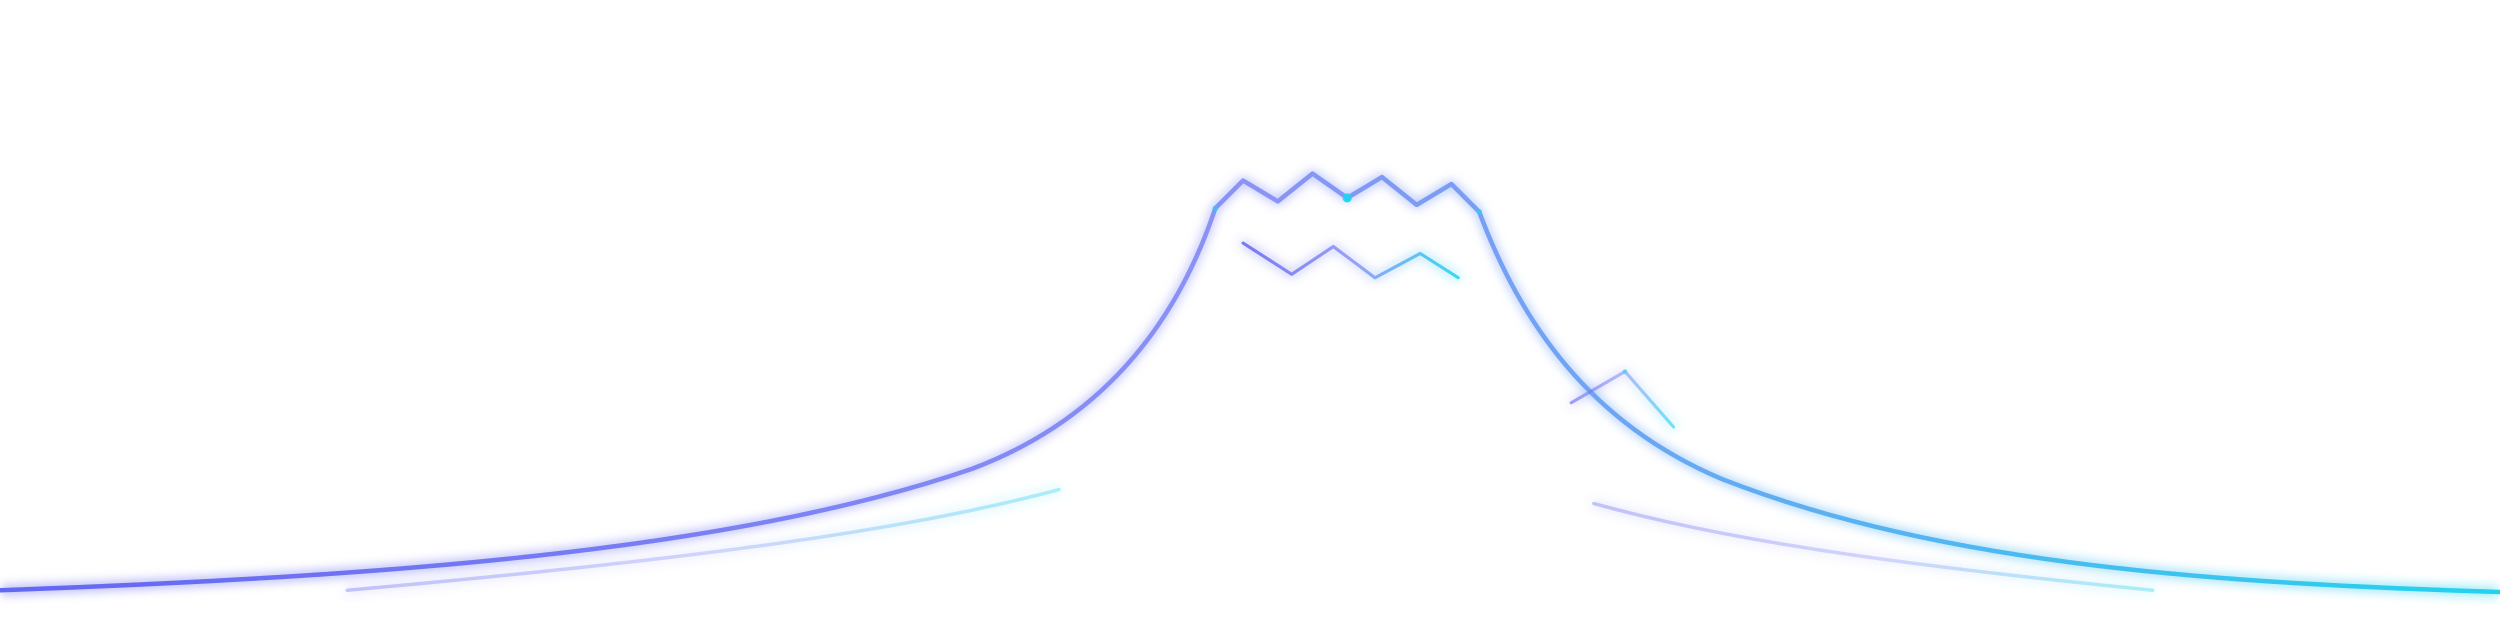
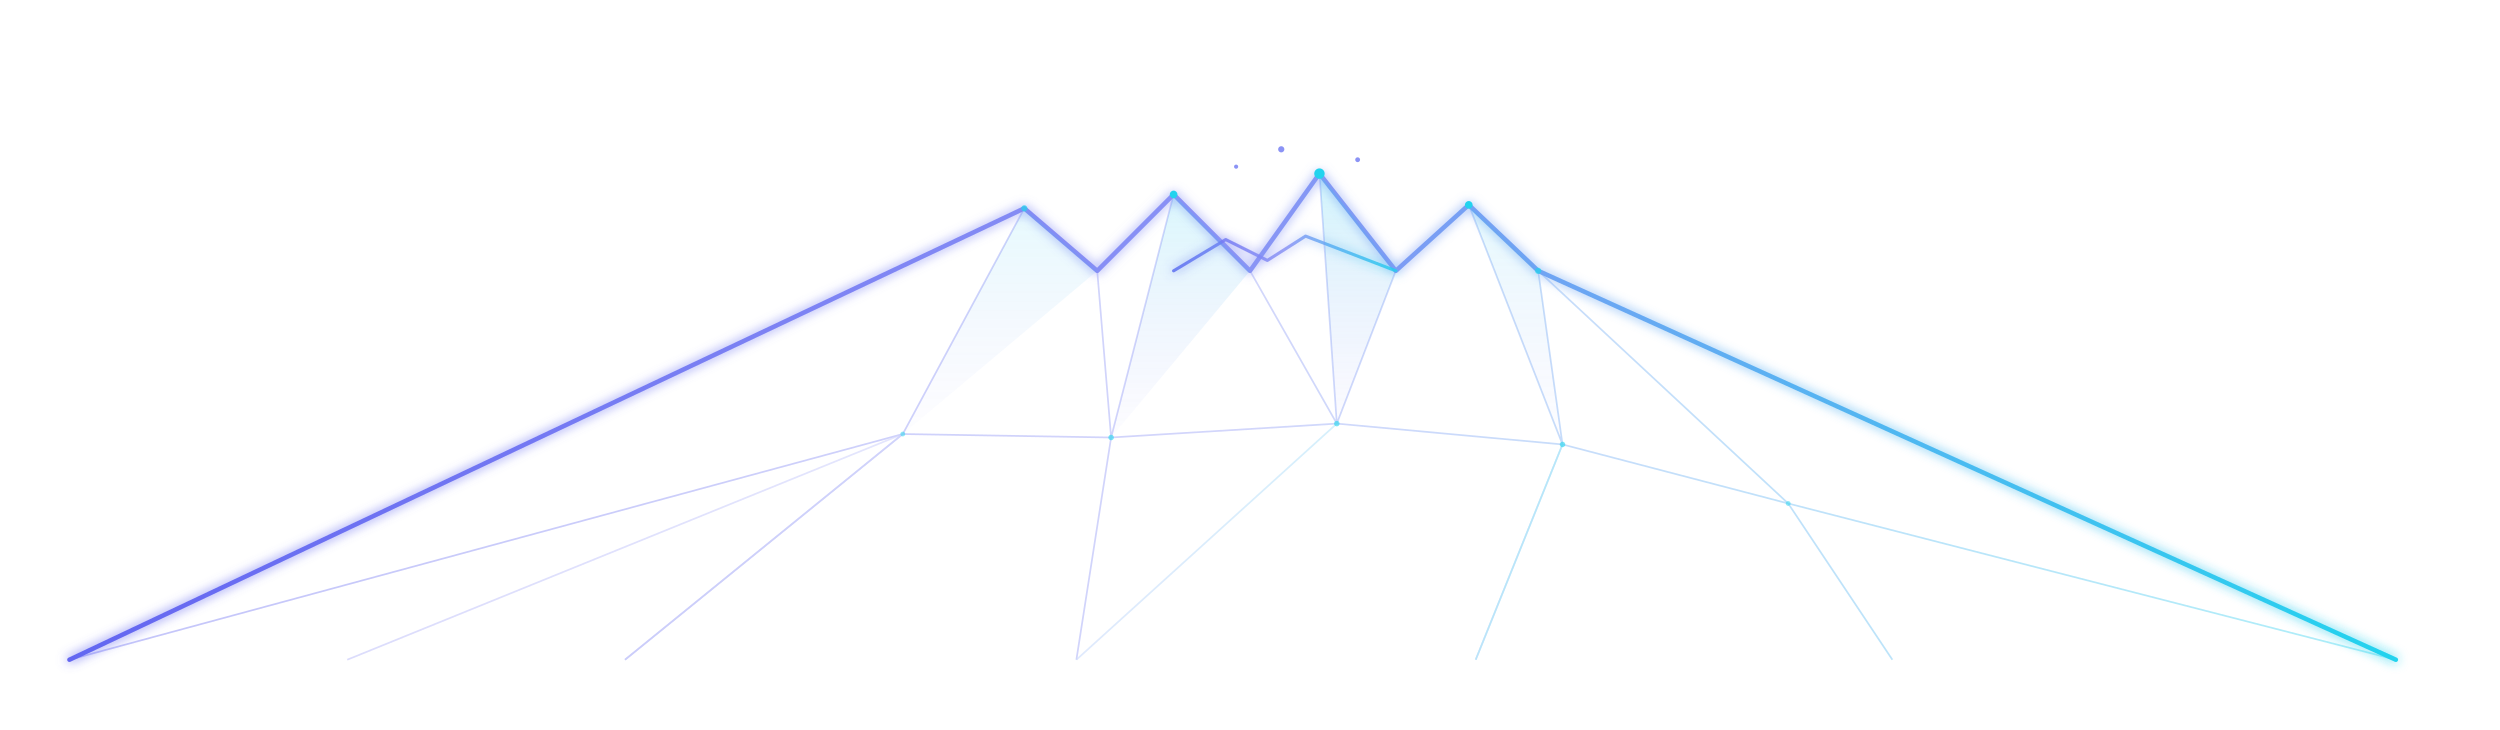
- <svg xmlns="http://www.w3.org/2000/svg" viewBox="0 0 1440 360" preserveAspectRatio="xMidYMax meet" role="img" aria-hidden="true" focusable="false">
+ <svg xmlns="http://www.w3.org/2000/svg" viewBox="0 0 1440 420" preserveAspectRatio="xMidYMax meet" role="img" aria-hidden="true" focusable="false">
  <defs>
    <linearGradient id="fujiGrad" x1="0" y1="0" x2="1" y2="0">
      <stop offset="0%" stop-color="#6366F1" />
      <stop offset="50%" stop-color="#8B93F5" />
      <stop offset="100%" stop-color="#22D3EE" />
    </linearGradient>
+     <linearGradient id="fujiGradV" x1="0" y1="0" x2="0" y2="1">
+       <stop offset="0%" stop-color="#22D3EE" stop-opacity="0.55" />
+       <stop offset="100%" stop-color="#6366F1" stop-opacity="0.05" />
+     </linearGradient>
    <filter id="fujiGlow" x="-20%" y="-40%" width="140%" height="180%">
-       <feGaussianBlur stdDeviation="3.2" result="blur" />
+       <feGaussianBlur stdDeviation="3" result="blur" />
      <feMerge>
        <feMergeNode in="blur" />
        <feMergeNode in="SourceGraphic" />
      </feMerge>
    </filter>
+     <style>
+       .fj-dot { animation: fjPulse 2.8s ease-in-out infinite; transform-box: fill-box; transform-origin: center; }
+       .fj-dot.d2 { animation-delay: 0.9s; }
+       .fj-dot.d3 { animation-delay: 1.7s; }
+       .fj-rise { animation: fjRise 7s linear infinite; }
+       .fj-rise.r2 { animation-delay: 2.3s; }
+       .fj-rise.r3 { animation-delay: 4.6s; }
+       @keyframes fjPulse { 0%,100% { opacity: 0.45; } 50% { opacity: 1; } }
+       @keyframes fjRise { 0% { transform: translateY(0); opacity: 0; } 15% { opacity: 0.9; } 100% { transform: translateY(-110px); opacity: 0; } }
+       @media (prefers-reduced-motion: reduce) { .fj-dot, .fj-rise { animation: none; } }
+     </style>
  </defs>
-   <g fill="none" stroke="url(#fujiGrad)" stroke-width="2" stroke-linecap="round" stroke-linejoin="round" filter="url(#fujiGlow)">
-     <path d="M0,340              C220,332 420,318 560,270              C640,240 680,180 700,120              L716,104              L736,116 L756,100 L776,114 L796,102 L816,118 L836,106              L852,122              C876,186 916,244 992,276              C1120,326 1280,336 1440,341" stroke-width="2.6" />
-     <path d="M716,140 L744,158 L768,142 L792,160 L818,146 L840,160" opacity="0.85" stroke-width="1.8" />
-     <path d="M905,232 L936,214 L964,246" opacity="0.6" stroke-width="1.8" />
-     <path d="M200,340 C400,322 520,306 610,282" opacity="0.35" />
-     <path d="M1240,340 C1080,324 990,310 918,290" opacity="0.35" />
+   <g fill="none" stroke="url(#fujiGrad)" stroke-linecap="round" stroke-linejoin="round" filter="url(#fujiGlow)">
+     <path d="M40,380 L590,120 L632,156 L676,112 L720,156 L760,100 L804,156 L846,118 L886,156 L1380,380" stroke-width="2.6" />
+     <path d="M676,156 L706,138 L730,150 L752,136 L804,156" opacity="0.85" stroke-width="1.8" />
  </g>
-   <line x1="0" y1="340" x2="1440" y2="340" stroke="url(#fujiGrad)" stroke-width="1" opacity="0.22" />
+   <g fill="none" stroke="url(#fujiGrad)" stroke-width="1" opacity="0.38">
+     <path d="M590,120 L520,250 L40,380 M520,250 L360,380 M520,250 L640,252 L632,156 M676,112 L640,252 M640,252 L620,380 M640,252 L770,244 L720,156 M760,100 L770,244 M770,244 L804,156 M770,244 L900,256 L846,118 M886,156 L900,256 M900,256 L850,380 M900,256 L1030,290 L1380,380 M1030,290 L1090,380 M520,250 L590,120 M1030,290 L886,156" />
+     <path d="M360,380 L520,250 M620,380 L770,244 M850,380 L900,256 M200,380 L520,250" opacity="0.6" />
+   </g>
+   <g stroke="none">
+     <polygon points="676,112 720,156 640,252" fill="url(#fujiGradV)" opacity="0.30" />
+     <polygon points="760,100 804,156 770,244" fill="url(#fujiGradV)" opacity="0.38" />
+     <polygon points="846,118 886,156 900,256" fill="url(#fujiGradV)" opacity="0.22" />
+     <polygon points="590,120 632,156 520,250" fill="url(#fujiGradV)" opacity="0.20" />
+   </g>
+   <line x1="0" y1="380" x2="1440" y2="380" stroke="url(#fujiGrad)" stroke-width="1" opacity="0.22" />
+   <g stroke="url(#fujiGrad)" stroke-width="1" fill="none" opacity="0.20" stroke-dasharray="6 10">
+     <path d="M300,330 L1160,330" />
+     <path d="M420,270 L1040,270" />
+     <path d="M540,205 L940,205" />
+   </g>
  <g fill="#22D3EE">
-     <circle cx="776" cy="114" r="2.6" opacity="0.95" />
-     <circle cx="700" cy="120" r="1.6" opacity="0.6" />
-     <circle cx="852" cy="122" r="1.6" opacity="0.6" />
-     <circle cx="936" cy="214" r="1.4" opacity="0.5" />
+     <circle class="fj-dot" cx="760" cy="100" r="3" />
+     <circle class="fj-dot d2" cx="676" cy="112" r="2.2" />
+     <circle class="fj-dot d3" cx="846" cy="118" r="2.2" />
+     <circle class="fj-dot d2" cx="590" cy="120" r="1.8" opacity="0.7" />
+     <circle class="fj-dot d3" cx="886" cy="156" r="1.8" opacity="0.7" />
+     <circle class="fj-dot" cx="640" cy="252" r="1.6" opacity="0.6" />
+     <circle class="fj-dot d2" cx="770" cy="244" r="1.6" opacity="0.6" />
+     <circle class="fj-dot d3" cx="900" cy="256" r="1.6" opacity="0.6" />
+     <circle class="fj-dot" cx="520" cy="250" r="1.4" opacity="0.5" />
+     <circle class="fj-dot d3" cx="1030" cy="290" r="1.4" opacity="0.5" />
+   </g>
+   <g fill="#8B93F5">
+     <circle class="fj-rise" cx="738" cy="86" r="1.8" />
+     <circle class="fj-rise r2" cx="782" cy="92" r="1.4" />
+     <circle class="fj-rise r3" cx="712" cy="96" r="1.2" />
  </g>
</svg>
